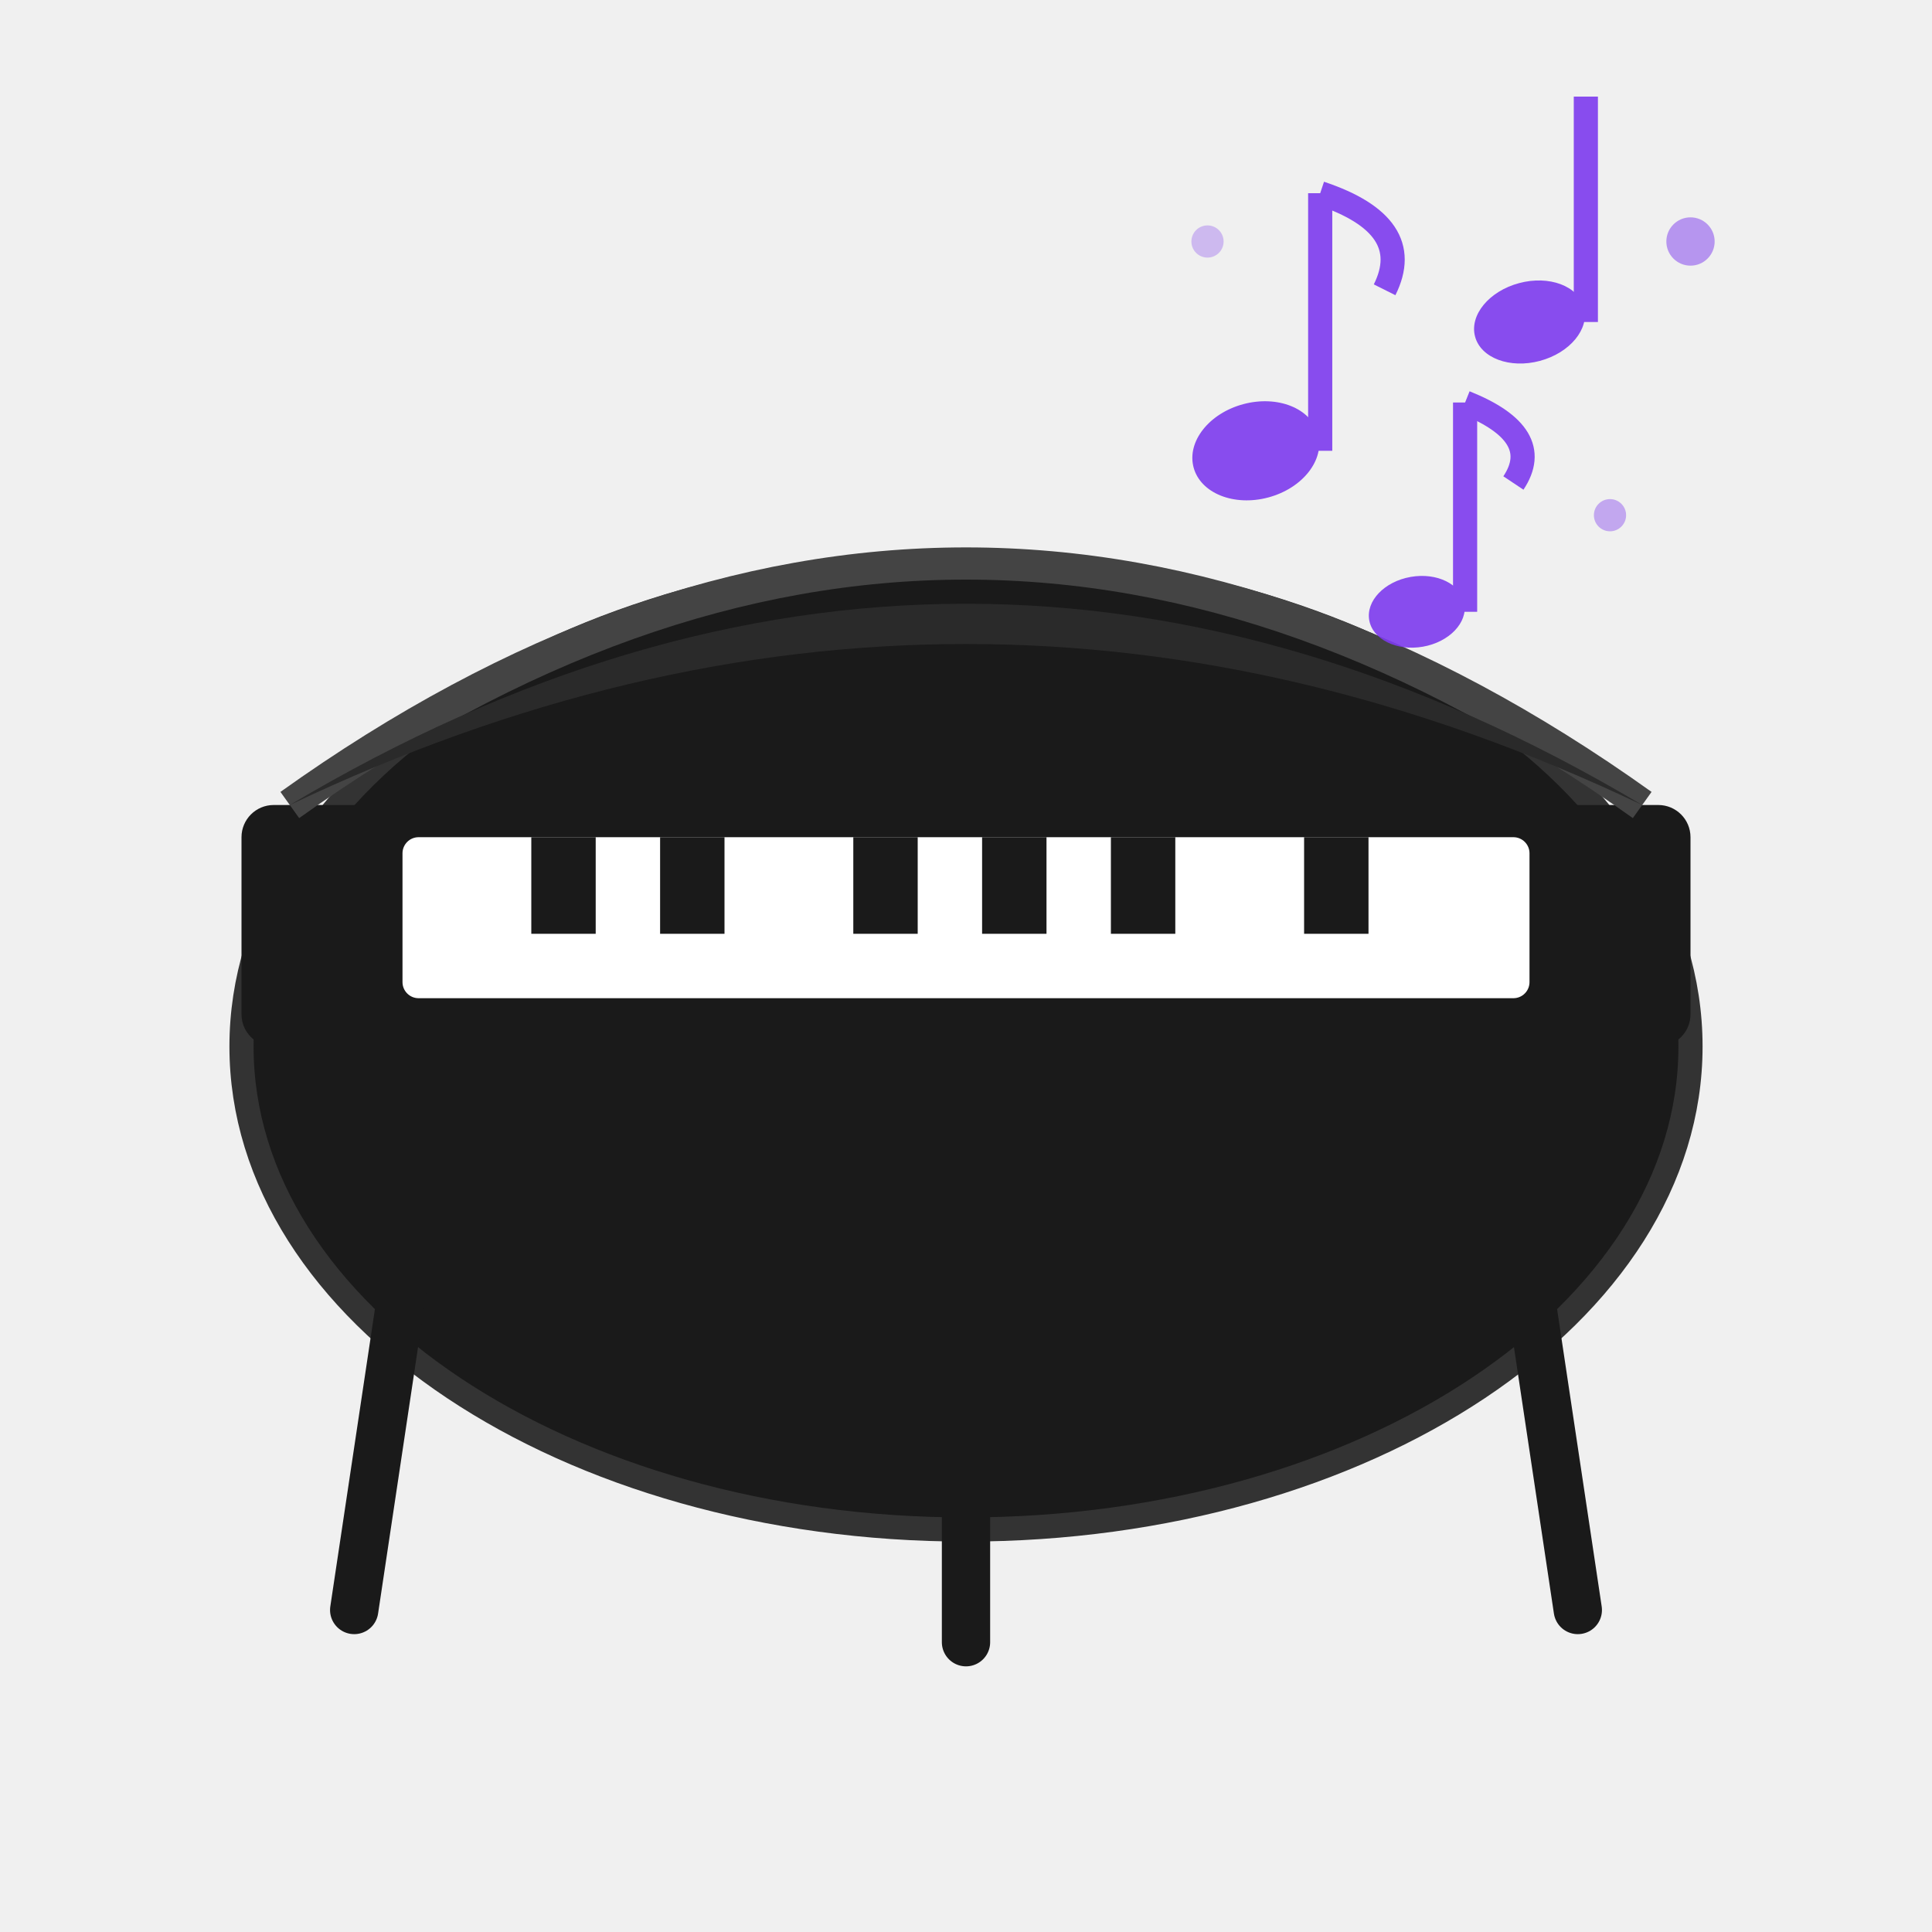
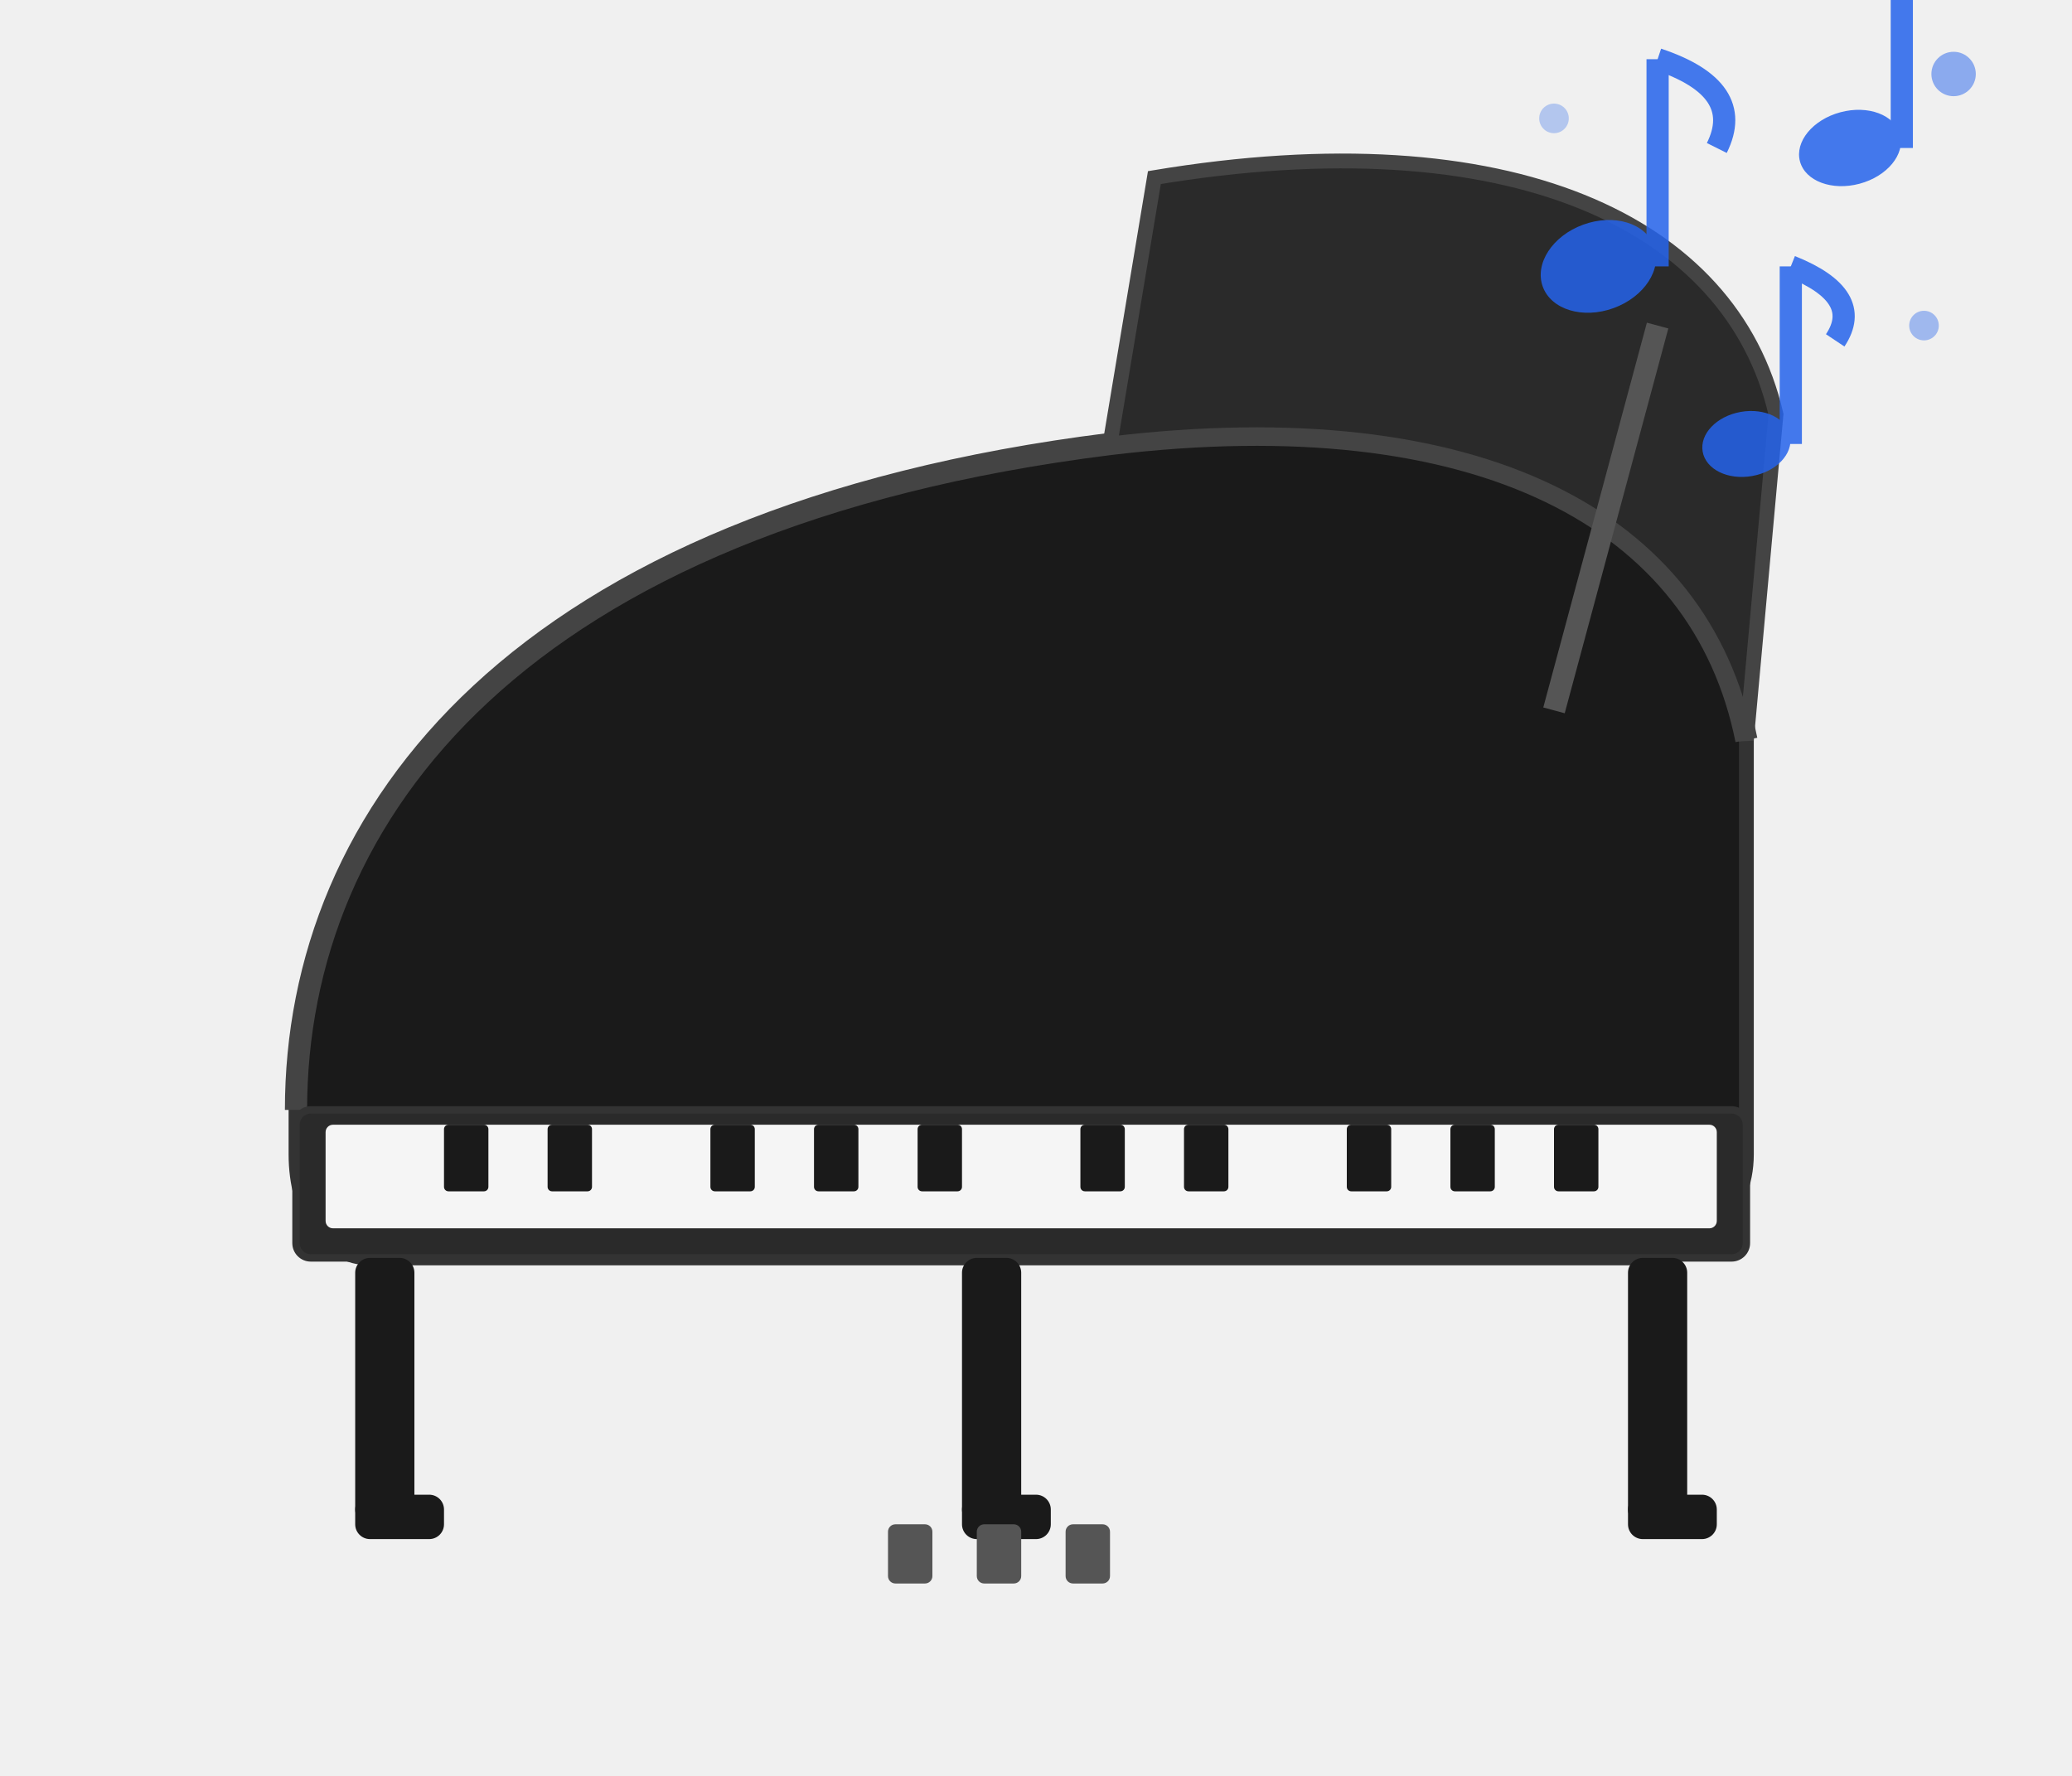
- <svg xmlns="http://www.w3.org/2000/svg" viewBox="0 0 120 120" width="120" height="120">
-   <ellipse cx="60" cy="65" rx="45" ry="30" fill="#1a1a1a" stroke="#333" stroke-width="1.5" />
-   <rect x="15" y="50" width="90" height="15" rx="2" fill="#1a1a1a" />
-   <path d="M 18 50 Q 60 20 102 50" fill="none" stroke="#444" stroke-width="2" />
-   <path d="M 18 50 Q 60 25 102 50 L 102 50 Q 60 30 18 50 Z" fill="#2a2a2a" />
-   <rect x="25" y="52" width="70" height="10" rx="1" fill="#fff" />
-   <rect x="33" y="52" width="4" height="6" fill="#1a1a1a" />
-   <rect x="41" y="52" width="4" height="6" fill="#1a1a1a" />
-   <rect x="53" y="52" width="4" height="6" fill="#1a1a1a" />
-   <rect x="61" y="52" width="4" height="6" fill="#1a1a1a" />
-   <rect x="69" y="52" width="4" height="6" fill="#1a1a1a" />
-   <rect x="81" y="52" width="4" height="6" fill="#1a1a1a" />
-   <line x1="25" y1="80" x2="22" y2="100" stroke="#1a1a1a" stroke-width="3" stroke-linecap="round" />
-   <line x1="95" y1="80" x2="98" y2="100" stroke="#1a1a1a" stroke-width="3" stroke-linecap="round" />
-   <line x1="60" y1="82" x2="60" y2="102" stroke="#1a1a1a" stroke-width="3" stroke-linecap="round" />
-   <g fill="#7c3aed" opacity="0.9">
-     <ellipse cx="78" cy="28" rx="4" ry="3" transform="rotate(-15 78 28)" />
-     <line x1="82" y1="28" x2="82" y2="12" stroke="#7c3aed" stroke-width="1.5" />
-     <path d="M 82 12 Q 88 14 86 18" fill="none" stroke="#7c3aed" stroke-width="1.5" />
-     <ellipse cx="95" cy="20" rx="3.5" ry="2.5" transform="rotate(-15 95 20)" />
-     <line x1="98.5" y1="20" x2="98.5" y2="6" stroke="#7c3aed" stroke-width="1.5" />
-     <ellipse cx="88" cy="38" rx="3" ry="2.2" transform="rotate(-10 88 38)" />
-     <line x1="91" y1="38" x2="91" y2="25" stroke="#7c3aed" stroke-width="1.5" />
-     <path d="M 91 25 Q 96 27 94 30" fill="none" stroke="#7c3aed" stroke-width="1.5" />
+ <svg xmlns="http://www.w3.org/2000/svg" viewBox="0 0 140 120" width="140" height="120">
+   <path d="M 20 75 C 20 55, 35 35, 75 30 C 100 27, 115 35, 118 50 L 118 78 C 118 82, 115 85, 110 85 L 25 85 C 22 85, 20 82, 20 78 Z" fill="#1a1a1a" stroke="#333" stroke-width="1" />
+   <path d="M 20 75 C 20 55, 35 35, 75 30 C 100 27, 115 35, 118 50" fill="none" stroke="#444" stroke-width="1.5" />
+   <path d="M 75 30 C 100 27, 115 35, 118 50 L 120 28 C 117 15, 102 8, 78 12 Z" fill="#2a2a2a" stroke="#444" stroke-width="1" />
+   <line x1="105" y1="48" x2="112" y2="22" stroke="#555" stroke-width="1.5" />
+   <rect x="20" y="75" width="98" height="10" rx="1" fill="#2a2a2a" stroke="#333" stroke-width="0.5" />
+   <rect x="22" y="76" width="94" height="7" rx="0.5" fill="#f5f5f5" />
+   <rect x="30" y="76" width="3" height="4.5" rx="0.3" fill="#1a1a1a" />
+   <rect x="37" y="76" width="3" height="4.5" rx="0.3" fill="#1a1a1a" />
+   <rect x="48" y="76" width="3" height="4.5" rx="0.3" fill="#1a1a1a" />
+   <rect x="55" y="76" width="3" height="4.5" rx="0.3" fill="#1a1a1a" />
+   <rect x="62" y="76" width="3" height="4.5" rx="0.3" fill="#1a1a1a" />
+   <rect x="73" y="76" width="3" height="4.5" rx="0.3" fill="#1a1a1a" />
+   <rect x="80" y="76" width="3" height="4.5" rx="0.3" fill="#1a1a1a" />
+   <rect x="91" y="76" width="3" height="4.5" rx="0.3" fill="#1a1a1a" />
+   <rect x="98" y="76" width="3" height="4.5" rx="0.3" fill="#1a1a1a" />
+   <rect x="105" y="76" width="3" height="4.5" rx="0.3" fill="#1a1a1a" />
+   <rect x="24" y="85" width="4" height="18" rx="1" fill="#1a1a1a" />
+   <rect x="24" y="101" width="6" height="3" rx="1" fill="#1a1a1a" />
+   <rect x="65" y="85" width="4" height="18" rx="1" fill="#1a1a1a" />
+   <rect x="65" y="101" width="6" height="3" rx="1" fill="#1a1a1a" />
+   <rect x="110" y="85" width="4" height="18" rx="1" fill="#1a1a1a" />
+   <rect x="110" y="101" width="6" height="3" rx="1" fill="#1a1a1a" />
+   <rect x="60" y="103" width="3" height="4" rx="0.5" fill="#555" />
+   <rect x="66" y="103" width="3" height="4" rx="0.5" fill="#555" />
+   <rect x="72" y="103" width="3" height="4" rx="0.5" fill="#555" />
+   <g fill="#2563eb" opacity="0.85">
+     <ellipse cx="108" cy="18" rx="4" ry="3" transform="rotate(-20 108 18)" />
+     <line x1="112" y1="18" x2="112" y2="4" stroke="#2563eb" stroke-width="1.5" />
+     <path d="M 112 4 Q 118 6 116 10" fill="none" stroke="#2563eb" stroke-width="1.5" />
+     <ellipse cx="125" cy="10" rx="3.5" ry="2.5" transform="rotate(-15 125 10)" />
+     <line x1="128.5" y1="10" x2="128.5" y2="-2" stroke="#2563eb" stroke-width="1.5" />
+     <ellipse cx="118" cy="30" rx="3" ry="2.2" transform="rotate(-10 118 30)" />
+     <line x1="121" y1="30" x2="121" y2="18" stroke="#2563eb" stroke-width="1.5" />
+     <path d="M 121 18 Q 126 20 124 23" fill="none" stroke="#2563eb" stroke-width="1.5" />
  </g>
-   <circle cx="105" cy="15" r="1.5" fill="#7c3aed" opacity="0.5" />
-   <circle cx="100" cy="32" r="1" fill="#7c3aed" opacity="0.4" />
-   <circle cx="75" cy="15" r="1" fill="#7c3aed" opacity="0.3" />
+   <circle cx="132" cy="5" r="1.5" fill="#2563eb" opacity="0.5" />
+   <circle cx="130" cy="22" r="1" fill="#2563eb" opacity="0.4" />
+   <circle cx="105" cy="8" r="1" fill="#2563eb" opacity="0.3" />
</svg>
